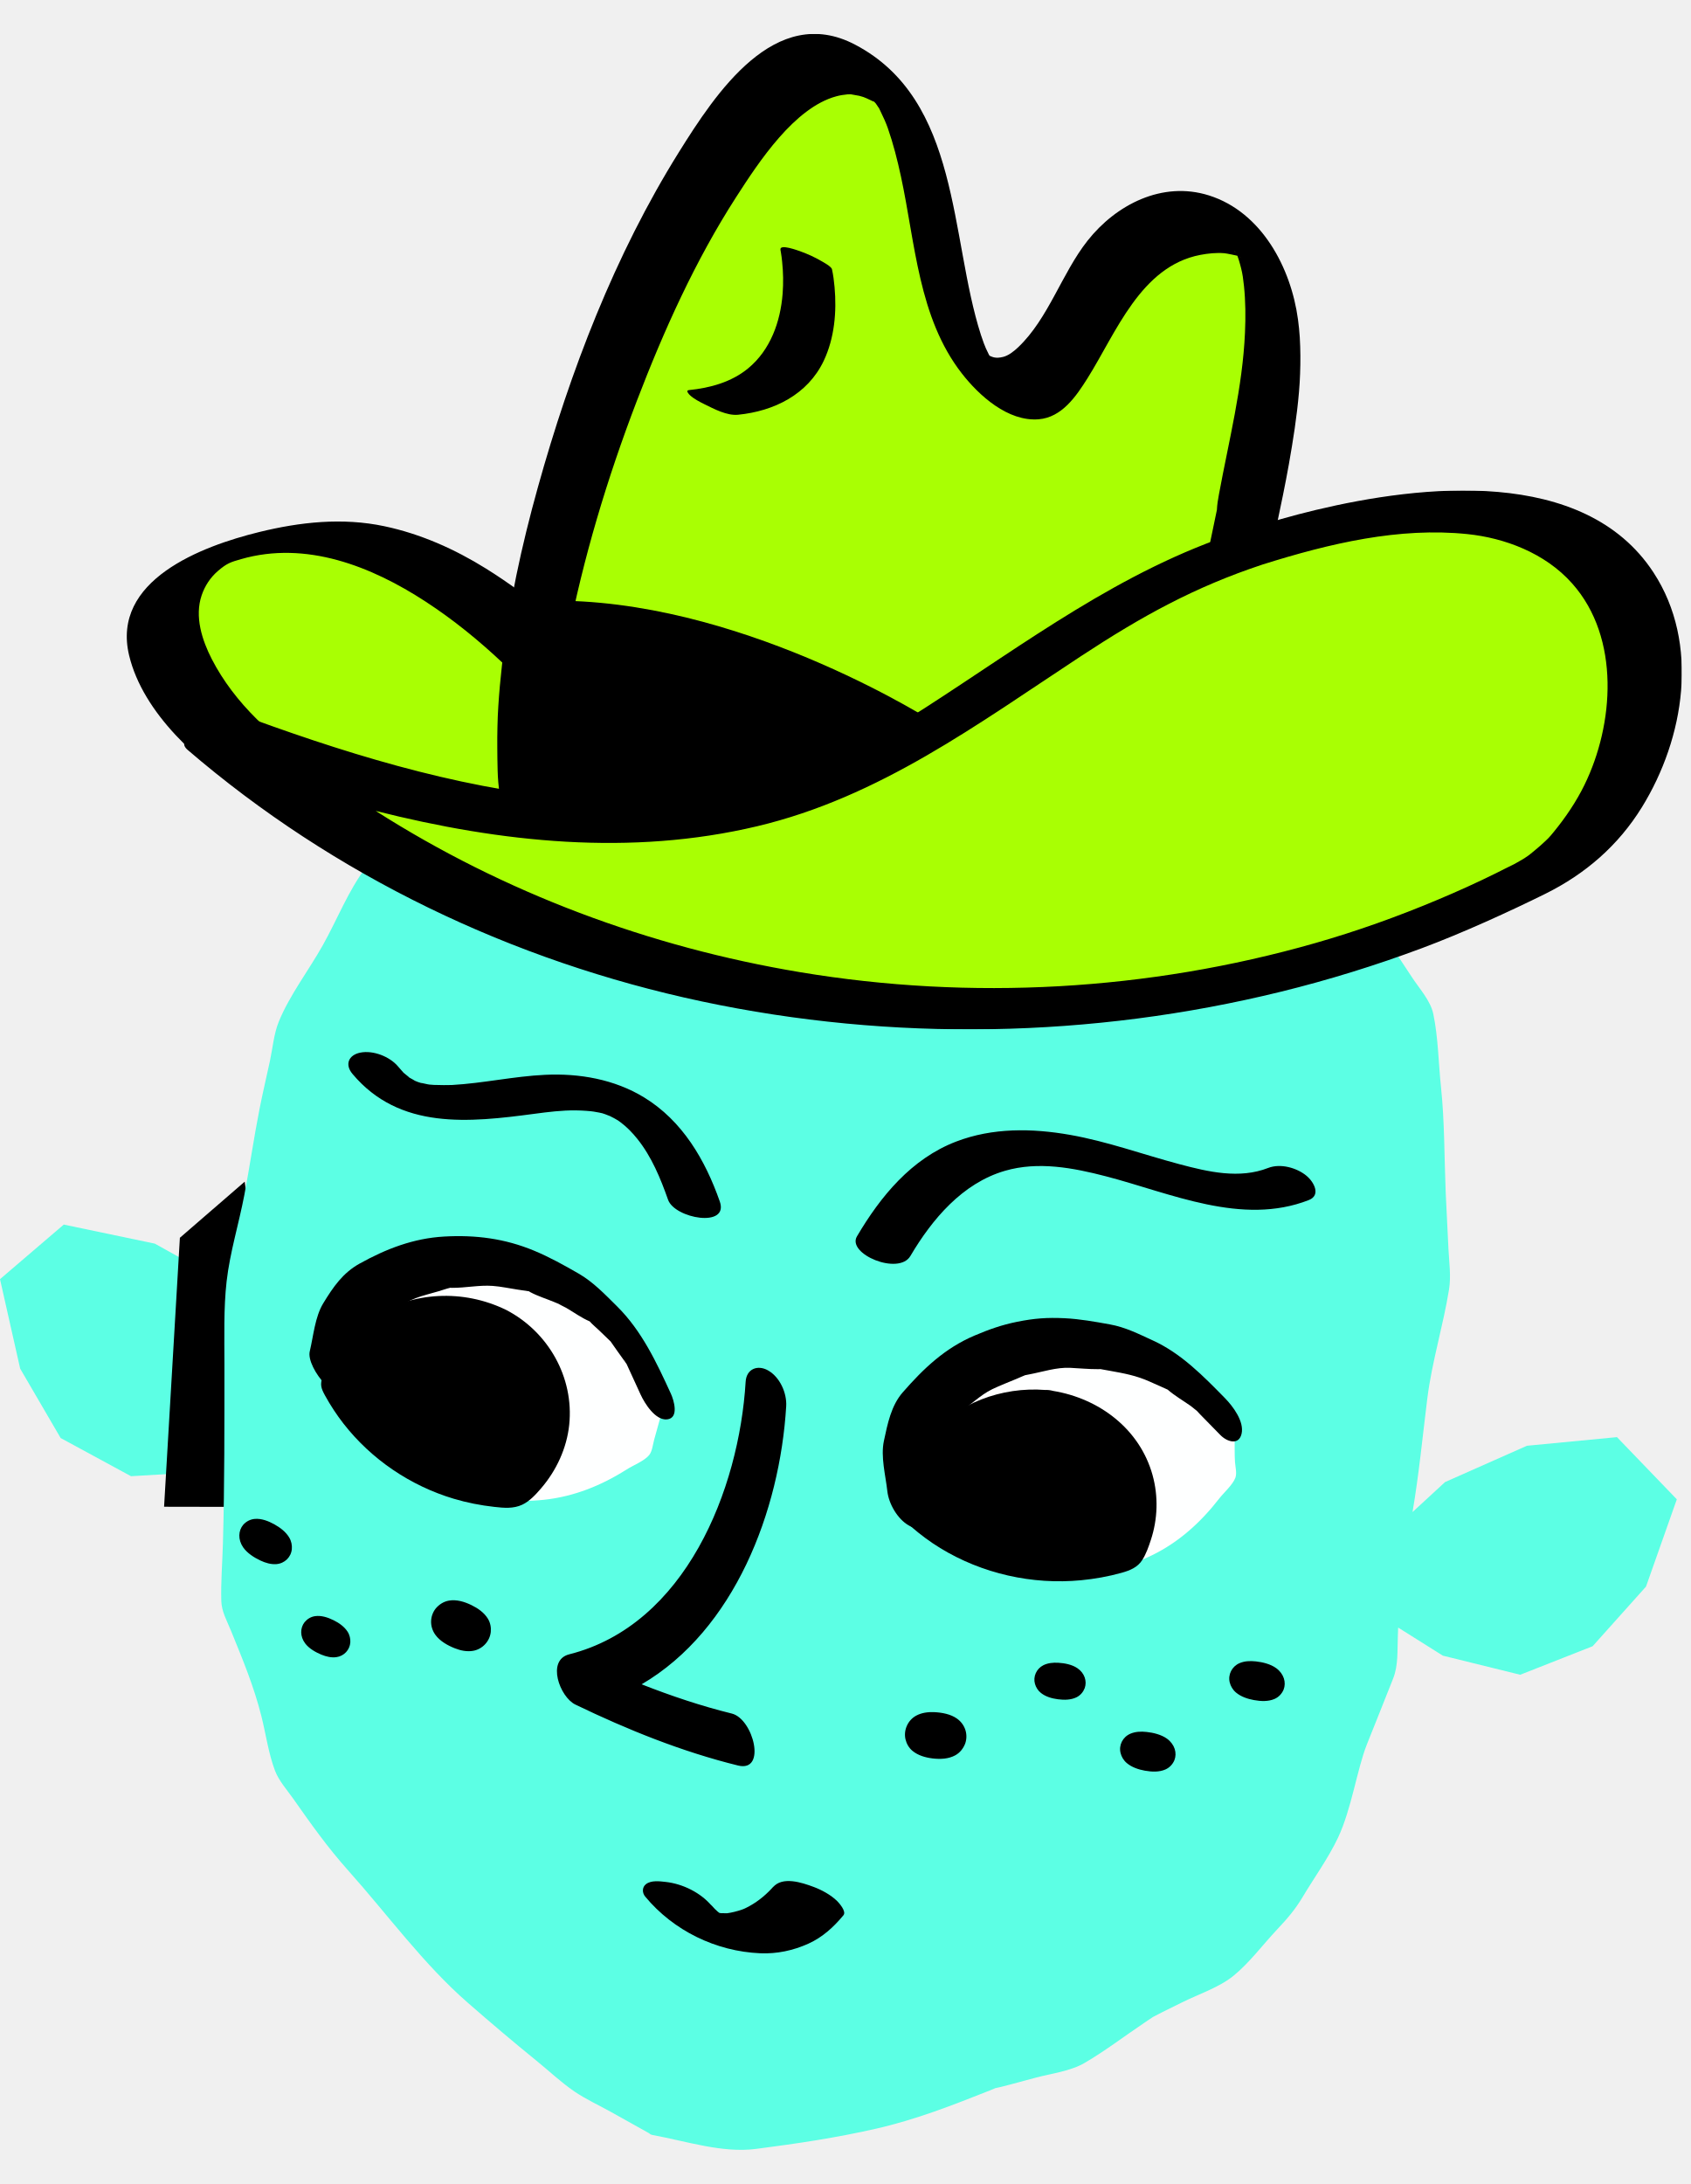
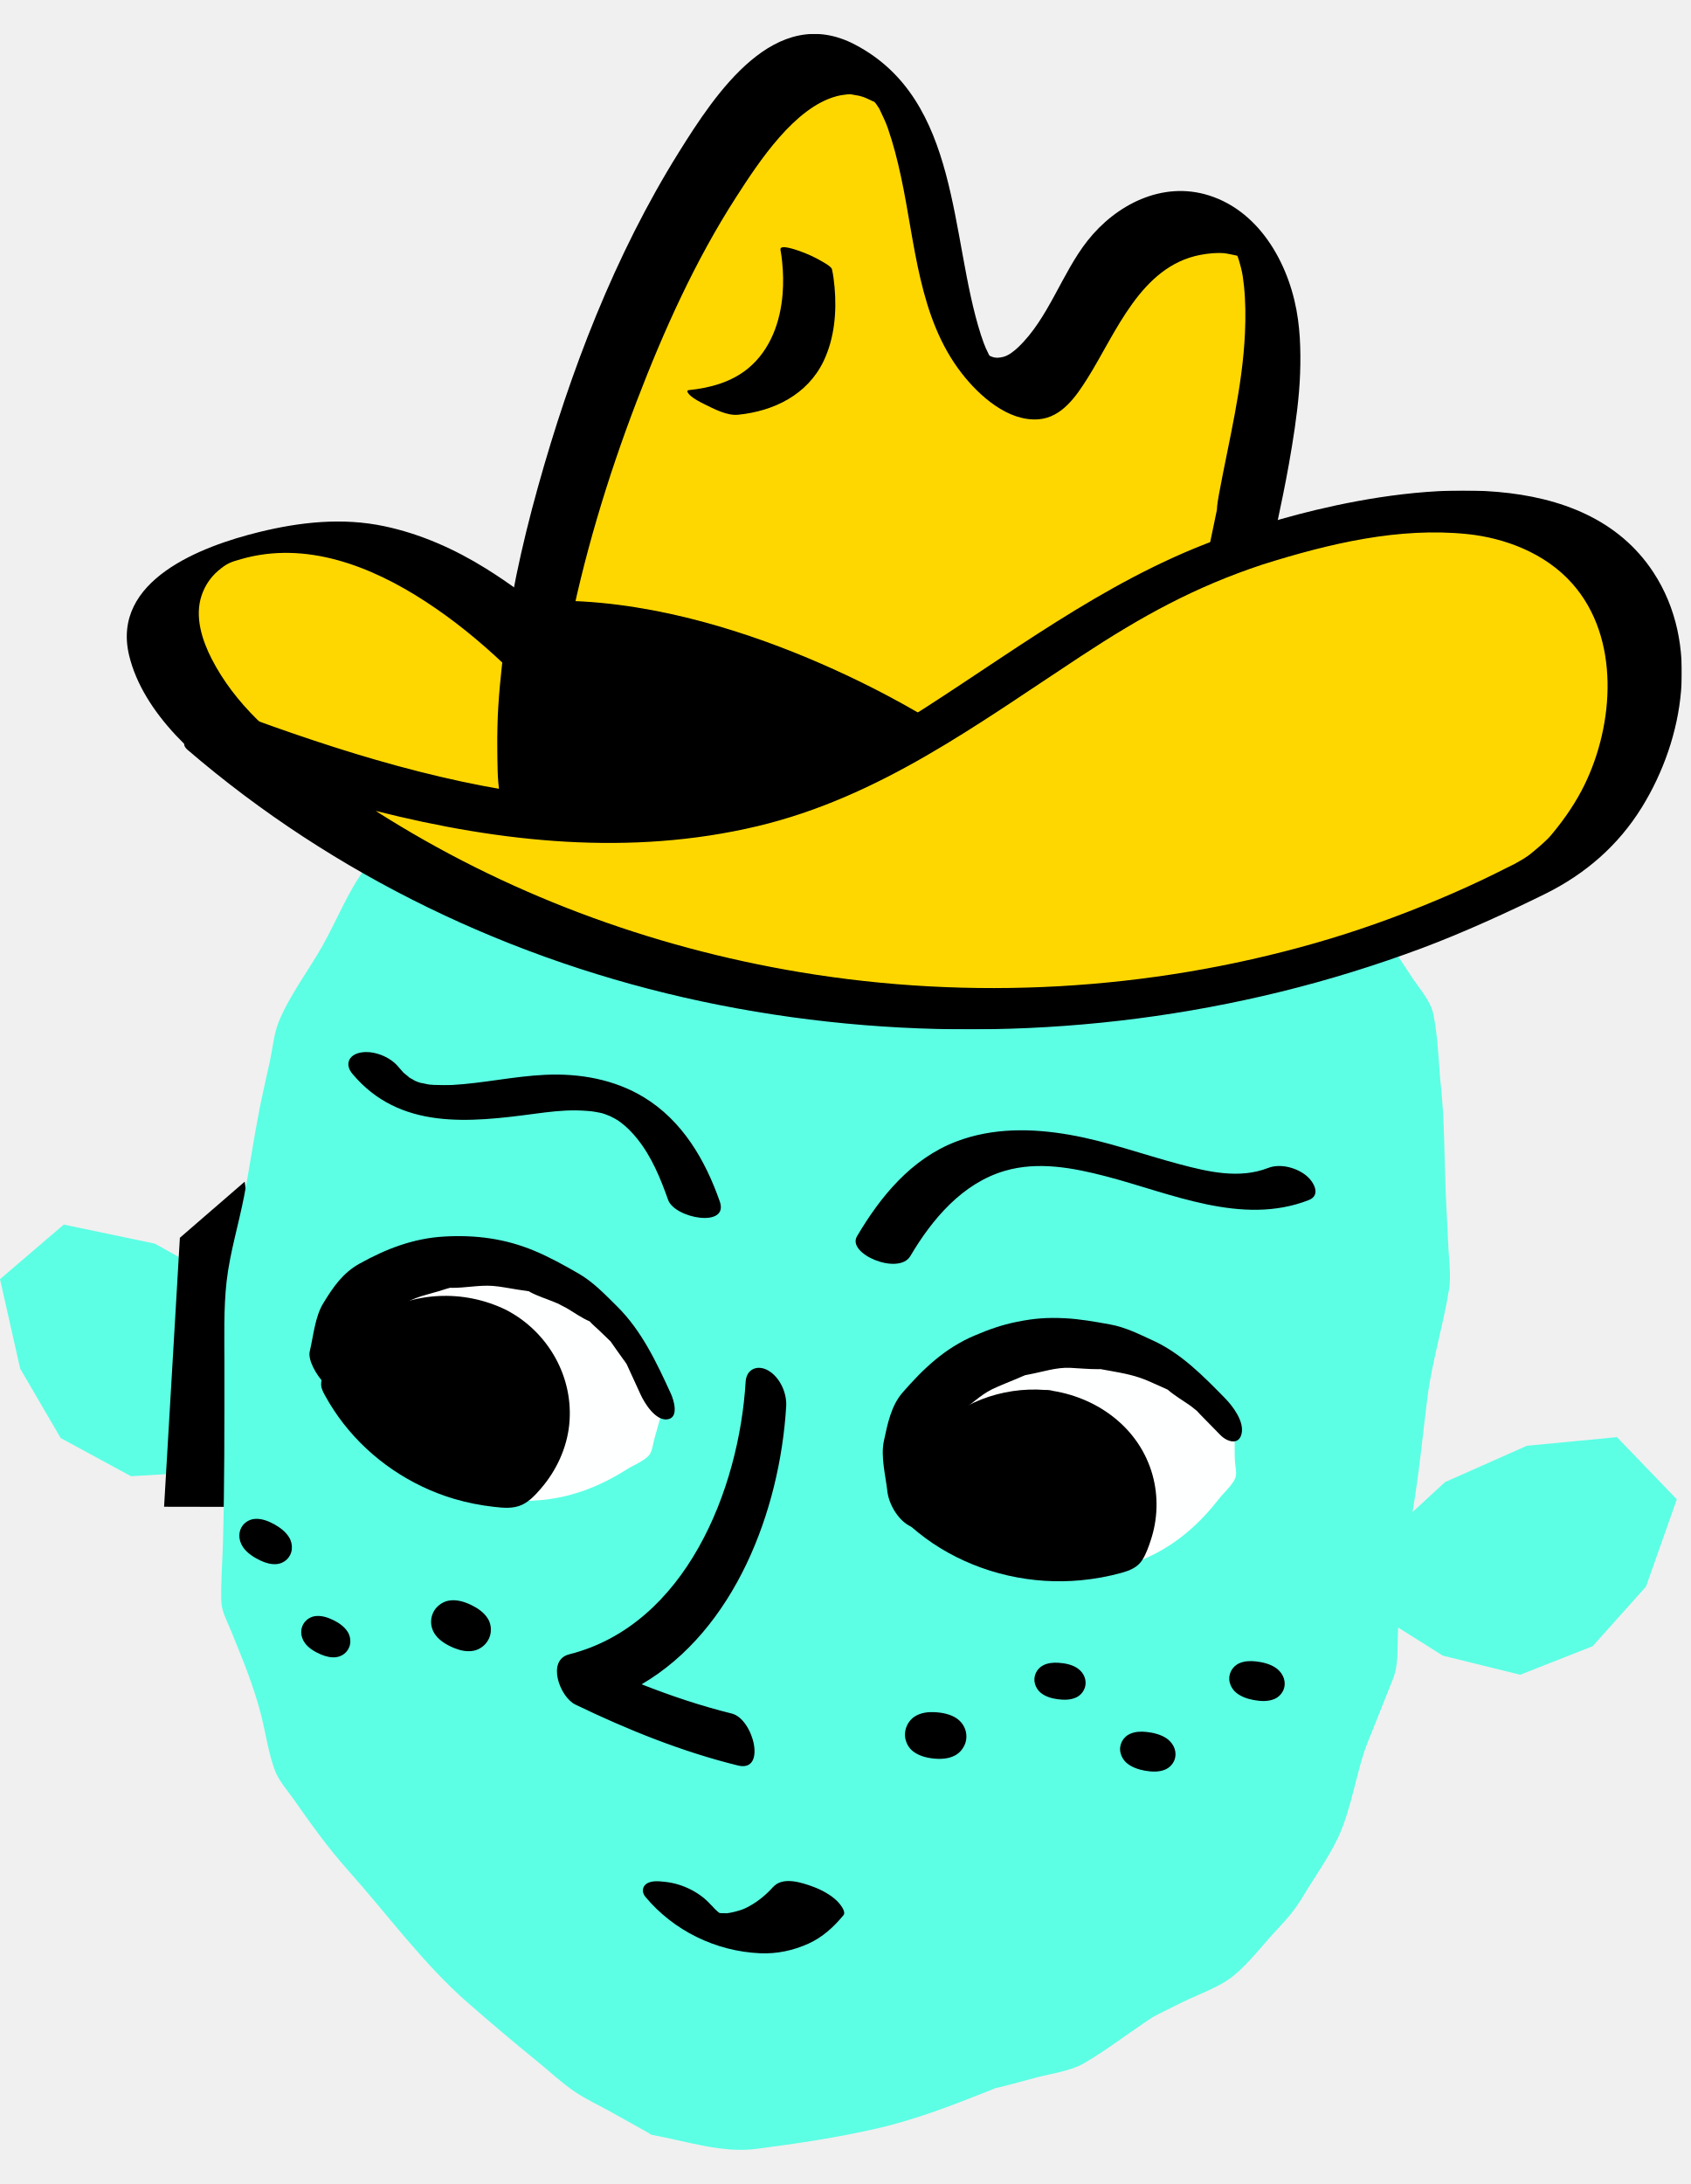
<svg xmlns="http://www.w3.org/2000/svg" height="155" viewBox="0 0 120 155" width="120">
  <mask id="a" fill="#fff">
    <path d="m.793.754h57.022v64.757h-57.022z" fill="#fff" fill-rule="evenodd" />
  </mask>
  <mask id="b" fill="#fff">
    <path d="m.122.817h106.323v38.244h-106.323z" fill="#fff" fill-rule="evenodd" />
  </mask>
  <g fill="none" fill-rule="evenodd">
    <path d="m0 89.453 1.432 6.35 2.873 4.925 4.995 2.71 5.629-.333 5.154-2.694.185-4.89-3.517-5.385-5.763-3.205-6.461-1.352z" fill="#5cffe4" transform="translate(0 1.33)" />
    <g transform="translate(8.624 1.654)">
      <path d="m8.746 82.21c.358 2.146 2.356 23.086 2.356 23.086l-8.079-.015 1.122-19.09z" fill="#000" />
      <path d="m106.153 100.34-6.392.613-5.81 2.576-2.31 2.129c.455-2.666.714-5.368 1.048-8.05.325-2.612 1.126-5.154 1.544-7.752.151-.933.006-1.905-.04-2.85l-.136-2.774-.045-.923-.018-.403c-.101-2.468-.074-4.956-.333-7.414-.178-1.698-.196-3.507-.544-5.18-.196-.948-.98-1.79-1.51-2.6-1.56-2.38-3.148-4.738-4.755-7.088-.579-.848-.953-1.486-1.807-2.032-1.48-.948-2.944-1.936-4.449-2.848-1.965-1.19-4.44-1.829-6.596-2.621-2.242-.823-4.523-1.796-6.857-2.326-2.683-.608-5.367-1.219-8.052-1.82l-3.607-.809c.289-.77.783-1.788.608-2.487-.249-.988-1.221-2.117-1.727-2.995-.433-.753-.827-1.824-1.46-2.423-.79-.745-2.025-1.265-2.944-1.84-.717-.447-1.735-1.415-2.607-1.519-.843-.1-2.105.747-2.828 1.054-1.156.491-2.463.884-3.554 1.51-.703.402-.872 1.156-1.202 1.88-.604 1.33-1.389 2.68-1.846 4.067-.241.731.044 1.62.276 2.425-1.8.194-3.653.322-5.392.726-.886.206-1.707.885-2.473 1.354-1.11.68-2.223 1.358-3.332 2.04-1.742 1.07-3.687 2.023-5.305 3.268-.69.532-1.247 1.3-1.835 1.94-.822.895-1.76 1.758-2.499 2.723-1.25 1.633-2.062 3.735-3.07 5.531-.998 1.782-2.357 3.543-3.128 5.43-.35.855-.437 1.896-.63 2.795-.247 1.138-.515 2.274-.74 3.414-.4 2.026-.69 4.072-1.077 6.099-.387 2.028-1.023 4.071-1.257 6.122-.221 1.938-.154 3.99-.156 5.943-.002 4.213.013 8.416-.105 12.629-.038 1.363-.154 2.75-.116 4.116.02.749.4 1.405.684 2.102.831 2.04 1.634 3.962 2.167 6.094.313 1.255.503 2.647.965 3.857.273.717.845 1.344 1.286 1.973 1.252 1.786 2.453 3.475 3.904 5.099 2.825 3.16 5.32 6.626 8.518 9.412 1.594 1.388 3.193 2.75 4.836 4.081.89.721 1.756 1.544 2.702 2.19.812.555 1.748.978 2.605 1.458l2.703 1.51c.048.055.124.103.267.129 2.369.43 4.916 1.292 7.322.98 2.894-.374 5.673-.785 8.514-1.434 2.84-.647 5.406-1.655 8.12-2.73.61-.241.097-.08.682-.22.848-.207 1.69-.45 2.536-.672 1.13-.299 2.463-.458 3.482-1.053 1.448-.848 2.81-1.89 4.203-2.826.2-.134.396-.274.599-.402l.048-.03.088-.047c.646-.342 1.31-.655 1.964-.983 1.162-.58 2.643-1.064 3.656-1.892 1.129-.92 2.079-2.205 3.076-3.265.724-.77 1.286-1.412 1.823-2.313.828-1.389 1.833-2.77 2.522-4.232.958-2.033 1.349-4.86 2.045-6.61.621-1.56 1.249-3.117 1.864-4.677.375-.952.289-1.983.333-3.002.01-.202.015-.407.022-.612l3.17 1.993 5.494 1.356 5.139-2.023 3.79-4.233 2.187-6.194z" fill="#5cffe4" />
      <path d="m79.04 102.11c-.077-1.051.104-2.562-.333-3.54-.238-.537-.856-.988-1.256-1.397-.37-.378-.723-.792-1.143-1.112-.961-.732-2.057-1.347-3.15-1.856-.563-.262-1.137-.614-1.733-.782-.634-.177-1.339-.226-1.985-.335-1.125-.191-2.266-.194-3.404-.25-2.03.387-4.116.733-5.882 1.882-1.957 1.274-3.507 2.634-4.91 4.504-.26.346-.464.527-.501.933-.055.615.131 1.345.192 1.957.1 1.04-.004 2.085.733 2.884 1.546 1.67 3.194 2.953 5.268 3.91 3.798 1.751 8.426 1.66 12.217-.187 1.92-.935 3.465-2.346 4.764-4.02.323-.416.968-.98 1.152-1.485.114-.309-.006-.79-.029-1.106" fill="#feffff" />
      <path d="m56.747 103.213c.008-.162.043-.157 0 0m21.588-5.632c-1.527-1.557-3.1-3.174-5.116-4.097-1.015-.465-1.956-.946-3.054-1.143-1.084-.196-2.123-.385-3.223-.44-1.24-.059-2.135.007-3.353.25-1.104.222-2.004.542-3.045.984-2.098.893-3.61 2.334-5.091 4.03-.818.933-1.076 2.231-1.335 3.444-.24 1.123.118 2.433.244 3.567.101.898.718 1.969 1.512 2.426.687.395 1.25.121 1.157-.72l-.163-1.453c-.037-.332-.066-.666-.11-.997-.013-.091-.013-.158-.01-.214.17-.48.275-.999.41-1.488.084-.302.166-.605.251-.905.012-.038.017-.06.024-.088.007.015.021.02.056-.01.436-.357.8-.914 1.169-1.336.187-.215.367-.44.564-.646.014-.014.019-.02.026-.03.03-.014.075-.038.159-.09.833-.513 1.52-1.263 2.404-1.688.572-.276 1.174-.5 1.758-.748.19-.08.38-.17.572-.244.1-.021.2-.04.3-.059.955-.18 1.929-.512 2.905-.464.651.03 1.31.098 1.96.094.103 0 .16 0 .192-.003.217.034.432.078.648.117 1.036.186 1.88.34 2.833.766.372.167.745.336 1.12.5l.163.074c.002 0 0 0 .003.003.498.432 1.1.78 1.64 1.16.074.053.334.275.421.336.102.111.217.234.259.277l1.418 1.447c.47.48 1.303.747 1.501-.082.21-.875-.615-1.964-1.17-2.53" fill="#000" />
      <path d="m73.19 103.04c-.913-3.287-3.795-5.447-7.07-5.982-.086-.023-.175-.044-.265-.054-.092-.011-.19-.015-.29-.012-3.07-.239-6.289.932-8.269 3.338-.966 1.172-1.637 2.574-1.863 4.081-.06.408-.113.853-.069 1.265.055.519.314.692.703 1.03.642.555 1.32 1.062 2.043 1.504 2.974 1.82 6.532 2.62 10.003 2.287.966-.093 1.94-.266 2.876-.528.596-.167 1.143-.384 1.48-.926.267-.428.444-.936.6-1.413.487-1.475.536-3.088.12-4.59" fill="#000" />
      <path d="m38.618 97.21c-.112-.602-.562-1.24-.816-1.795-.21-.459-.399-.887-.695-1.294-.758-1.04-1.545-2.009-2.457-2.91-1.017-1.006-1.906-1.583-3.159-2.289-.971-.547-2.032-.92-3.06-1.347-.032-.012-.047-.004-.07-.007-.009-.002-.018-.01-.027-.011-2.112-.336-4.175-.663-6.292-.164-1.093.257-2.053.526-3.09.947-1.123.457-2.006 1.006-3.025 1.677-.352.231-.467.286-.623.63-.262.576-.337 1.33-.493 1.945-.266 1.054-.615 1.744-.16 2.741.48 1.05.9 2.03 1.59 2.952.71.944 1.384 1.769 2.225 2.594 2.949 2.897 7.417 4.357 11.55 3.905 2.117-.23 4.061-1.016 5.849-2.154.444-.282 1.243-.597 1.585-1.009.225-.268.27-.776.363-1.108l.585-2.105c.108-.388.294-.795.22-1.198" fill="#feffff" />
      <path d="m35.72 94.863.073.157c-.045-.079-.084-.152-.072-.157m3.275 2.392c-1.01-2.202-2.066-4.463-3.815-6.192-.865-.855-1.689-1.73-2.746-2.338-1.044-.6-2.042-1.157-3.152-1.619-2.074-.861-4.152-1.128-6.387-1.001-2.175.125-4.109.873-5.995 1.92-1.186.66-1.868 1.646-2.581 2.818-.588.969-.694 2.308-.956 3.408-.284 1.186 2.256 4.184 2.671 2.447l.365-1.533.197-.82c.017-.079.039-.16.057-.242.006-.008.012-.01.024-.025.35-.448.66-.936.99-1.4.176-.252.344-.513.532-.756l.013-.018c.018-.005.042-.014.077-.03.872-.434 1.679-1.046 2.586-1.395.535-.204 1.11-.334 1.657-.499.267-.08.535-.178.807-.242.016.004.046.007.109.007.962.009 1.938-.208 2.897-.138.586.042 1.178.175 1.759.261l.784.117.03.003c.018.014.047.033.094.06.529.284 1.138.471 1.692.7.211.09.422.177.635.265-.677-.284.056.055.222.15.543.314 1.093.718 1.67.961l.002.001c.195.223.447.426.658.628l.78.752.044.041c.305.457.644.902.953 1.345l.183.258.199.432.8 1.744c.286.624 1.053 1.853 1.887 1.755.855-.102.47-1.365.258-1.825" fill="#000" />
      <path d="m27.3 91.31c-3.049-1.484-6.593-1.298-9.488.48-1.294.797-2.392 1.95-3.11 3.293-.164.307-.298.626-.417.953-.21.576-.12.835.165 1.355.384.697.821 1.364 1.31 1.992 1.975 2.534 4.748 4.41 7.824 5.33.937.28 1.91.47 2.881.578.675.075 1.35.142 1.985-.157.524-.245.968-.733 1.341-1.169 1.082-1.26 1.817-2.842 1.99-4.504.35-3.367-1.495-6.605-4.48-8.151m16.019 28.648c-2.166-.534-4.304-1.252-6.399-2.075 6.599-3.865 9.813-12.303 10.261-19.73.057-.942-.445-2.072-1.29-2.549-.742-.418-1.533-.105-1.588.804-.463 7.65-4.263 17.262-12.521 19.346-1.636.411-.672 3.032.434 3.566 3.687 1.78 7.564 3.346 11.548 4.326 2.049.503 1.087-3.312-.444-3.688m15.981.356c-.448-.319-1.074-.431-1.607-.455-.457-.02-.9.04-1.283.246-.598.322-.916 1.036-.76 1.687.073.302.236.6.495.814.396.327.914.474 1.419.536.562.068 1.136.04 1.612-.218.343-.186.577-.494.71-.837.216-.618.023-1.34-.586-1.773m8.548-3.577c-.382-.26-.906-.357-1.35-.383-.38-.023-.748.017-1.063.174-.491.246-.742.806-.597 1.321.068.24.209.479.43.651.336.264.772.388 1.193.443.47.063.948.05 1.34-.146.28-.144.47-.382.572-.653.168-.484-.009-1.057-.525-1.407m6.369 5.009c-.406-.295-.97-.43-1.451-.482-.412-.046-.812-.024-1.158.126-.542.234-.832.813-.693 1.368.063.259.21.519.444.716.355.298.821.454 1.276.537.51.092 1.027.106 1.458-.082.31-.136.523-.378.643-.659.199-.505.028-1.123-.52-1.524m7.75-5.007c-.404-.296-.968-.43-1.45-.483-.413-.046-.813-.023-1.159.126-.542.235-.832.814-.693 1.369.065.259.21.518.444.715.356.298.823.454 1.278.536.508.093 1.026.107 1.457-.08.31-.136.523-.379.644-.66.198-.505.027-1.122-.521-1.523m-59.688-2.369c.322.448.876.757 1.373.953.426.169.863.256 1.292.185.673-.11 1.205-.683 1.268-1.348.03-.31-.028-.644-.204-.932-.267-.437-.71-.744-1.166-.966-.511-.248-1.062-.41-1.597-.32-.385.065-.706.28-.943.562-.404.513-.458 1.26-.023 1.866m-9.245.606c.276.368.74.63 1.15.8.355.146.714.227 1.063.18.547-.072.963-.52.995-1.055.013-.249-.043-.52-.196-.755-.233-.36-.604-.617-.983-.807-.426-.21-.882-.355-1.315-.295-.313.043-.568.207-.753.43-.316.402-.336 1.003.04 1.502m-4.396-6.808c.287.41.777.72 1.215.927.375.177.76.286 1.136.258.59-.045 1.051-.498 1.1-1.07.024-.265-.03-.558-.187-.82-.238-.398-.63-.696-1.034-.923-.45-.252-.935-.434-1.403-.396-.339.027-.62.187-.824.414-.351.412-.39 1.053-.003 1.61m42.155 25.094c-.436-.43-1.09-.786-1.656-.997-.84-.313-2.231-.782-2.908.034l.104-.127c-.503.581-1.088 1.08-1.762 1.452-.081.044-.162.086-.245.127l-.138.065-.15.057c-.087.03-.174.06-.263.085-.178.053-.359.096-.54.132-.083.015-.165.027-.247.04h-.051c-.129.003-.27-.006-.406-.005-.04-.014-.069-.017-.086-.015l-.022-.014-.106-.082c-.067-.059-.132-.12-.196-.182-.091-.088-.497-.555-.21-.209-.787-.947-2.063-1.58-3.288-1.716-.43-.049-1.024-.126-1.392.156-.286.219-.285.613-.057.887 2.007 2.42 5.02 3.887 8.165 4.021 1.19.051 2.344-.197 3.423-.685 1.01-.46 1.78-1.169 2.482-2.013.23-.278-.323-.884-.45-1.011m30.599-52.026c-2.041.797-4.251.278-6.29-.264-2.592-.689-5.126-1.617-7.776-2.084-2.698-.474-5.497-.518-8.09.479-3.17 1.218-5.356 3.88-7.034 6.725-.736 1.247 2.966 2.797 3.794 1.391 1.54-2.607 3.692-5.166 6.711-6.044 2.362-.688 4.841-.214 7.165.39 4.604 1.195 9.652 3.543 14.402 1.687.887-.346.353-1.291-.145-1.71-.694-.585-1.866-.91-2.737-.57m-64.999-6.674c3.345 3.989 8.293 3.448 12.907 2.832 1.026-.137 1.96-.25 2.918-.243.485.003 1.093.05 1.296.086.683.12.597.1 1.107.3.133.057.125.05-.027-.02.124.057.244.12.365.186.3.167.282.158.474.301.45.338.827.73 1.178 1.167 1.014 1.263 1.649 2.804 2.182 4.32.47 1.337 4.34 2.025 3.672.123-1.036-2.951-2.65-5.725-5.382-7.39-2.101-1.28-4.584-1.713-7.015-1.598-2.224.105-4.402.601-6.622.724-.2.012-.893.009-1.28-.007-.123-.008-.247-.017-.37-.03.187.024.169.02-.055-.012-.083-.015-.82-.187-.367-.056-.23-.067-.462-.149-.68-.248.423.192-.25-.16-.323-.207.269.18-.3-.261-.351-.31.008.007-.304-.34-.39-.444-.591-.705-1.771-1.168-2.683-.984-.828.167-1.118.839-.554 1.51" fill="#000" />
-       <path d="m39.194 56.21s-13.514-21.897-27.872-19.59c-15.688 2.519-5.62 13.646.065 17.003" fill="#a9ff03" />
+       <path d="m39.194 56.21s-13.514-21.897-27.872-19.59c-15.688 2.519-5.62 13.646.065 17.003" fill="gold" />
      <path d="m41.753 55.366c-3.967-6.411-9.465-12.671-15.882-16.669-2.225-1.385-4.64-2.46-7.21-3.004-2.967-.629-5.983-.302-8.902.416-4.071 1.001-10.506 3.415-9.215 8.763.985 4.083 4.968 7.677 8.438 9.754.837.501 2.52-.207 3.313-.54.273-.114 2.23-1.03 1.498-1.468-2.964-1.774-5.784-4.388-7.377-7.483-.7-1.357-1.238-3.028-.727-4.537.228-.672.615-1.263 1.151-1.726.655-.564.924-.636 1.648-.844 4.603-1.326 9.245.502 13.093 3.01 3.944 2.57 7.325 5.955 10.317 9.565 1.698 2.047 3.335 4.188 4.737 6.452.714 1.155 5.52-1.04 5.118-1.69" fill="#000" />
-       <path d="m79.685 36.212c-.189-1.485 6.251-21.73-2.848-22.084-9.1-.354-9.16 14.527-14.813 11.349-5.934-3.337-2.361-21.315-11.276-22.597-8.916-1.283-24.605 37.03-21.81 54.019l10.374 6.436 35.091-1.74z" fill="#a9ff03" />
+       <path d="m79.685 36.212c-.189-1.485 6.251-21.73-2.848-22.084-9.1-.354-9.16 14.527-14.813 11.349-5.934-3.337-2.361-21.315-11.276-22.597-8.916-1.283-24.605 37.03-21.81 54.019l10.374 6.436 35.091-1.74z" fill="gold" />
      <path d="m53.442 5.581-.08-.036c.006.005.027.013.08.036" fill="#000" />
    </g>
    <path d="m47.282 56.64-.58 2.787c-10.125.502-20.248 1.005-30.373 1.505-1.283.065-2.568.128-3.85.192l-7.704-4.779c-.356-4.2.21-8.483 1.003-12.592 1.116-5.782 2.824-11.457 4.93-16.954 1.915-4.994 4.147-9.959 7.05-14.465 1.625-2.524 4.141-6.352 7.112-7.154.263-.072.522-.11.793-.137.033-.003.16-.004.226-.006.086.02.512.087.613.11.446.109.6.228.988.399-.009-.007.013-.001.045.007.01.011.022.016.035.028l.01.005-.01-.005c.043.041.08.084.105.115l.022.033c.061.094.083.126.09.134h.001c.213.359-.073-.212.19.323.247.502.42.896.545 1.25.39 1.117.68 2.265.93 3.422 1.024 4.724 1.235 10.021 4.32 13.985 1.23 1.583 3.278 3.434 5.456 3.26 1.649-.131 2.668-1.638 3.466-2.907 2.035-3.234 3.774-7.948 8.01-8.76.547-.104 1.136-.166 1.694-.12.197.015.836.16.915.176.008.002.016.01.025.014.034.09.068.18.094.272.058.2.119.398.168.601.106.428.151.763.205 1.274.113 1.09.119 2.19.071 3.285-.17 3.907-1.144 7.673-1.85 11.5-.063.348-.13.724-.143 1.09zm-11.499-32.955h-.001c.237.275.118.146.001 0m17.385-7.477c.013.019.025.035.04.059-.168-.186-.118-.14-.04-.059m.306.365c.052.032.105.064.16.076-.007 0-.24-.097-.16-.076m4.164 4.439c-.496-3.66-2.577-7.62-6.327-8.799-3.3-1.038-6.587.652-8.612 3.218-1.831 2.321-2.769 5.513-4.917 7.556-.348.329-.712.601-1.078.69-.517.127-.741.014-.96-.085l-.073-.133-.001-.004c-.063-.13-.125-.258-.186-.388-.065-.14-.21-.516-.352-.955-2.227-6.921-1.429-16.667-8.938-20.601-5.675-2.972-9.905 3.48-12.493 7.623-4.555 7.289-7.724 15.56-10.023 23.815-1.15 4.129-2.07 8.34-2.543 12.603-.217 1.948-.363 3.907-.34 5.868.023 2.08-.014 4.556 1.384 6.223.784.931 1.866 1.479 2.883 2.11l4.436 2.752 3.655 2.267c.63.391 1.227.75 1.987.739 5.308-.082 10.637-.529 15.94-.79l17.864-.887 1.021-.05c.24-.033.397-.166.472-.395l4.624-22.221.653-3.144c.037-.107.055-.236.041-.405l-.004-.062c.017-.121.037-.243.058-.364.097-.513.204-1.024.312-1.535.305-1.449.611-2.897.869-4.354.591-3.347 1.109-6.896.648-10.292" fill="#000" mask="url(#a)" transform="translate(34.496 1.654)" />
    <path d="m73.459 55.052-1.383 6.647-33.279 1.648-10.282-6.057c1.243-4.087 1.257-9.443 2.618-15.312 13.432.295 26.651 8.828 26.651 8.828z" fill="#000" transform="translate(8.624 1.654)" />
    <path d="m73.459 55.052-1.383 6.647-33.279 1.648-10.282-6.057c1.243-4.087 1.257-9.443 2.618-15.312 13.432.295 26.651 8.828 26.651 8.828z" stroke="#000" transform="translate(8.624 1.654)" />
-     <path d="m80.254 37.222c35.197-11.338 31.249 18.41 19.592 23.56-29.028 14.848-67.332 11.754-92.732-10.209 46.101 16.904 49.404-5.705 73.14-13.352" fill="#a9ff03" transform="translate(8.624 1.654)" />
+     <path d="m80.254 37.222c35.197-11.338 31.249 18.41 19.592 23.56-29.028 14.848-67.332 11.754-92.732-10.209 46.101 16.904 49.404-5.705 73.14-13.352" fill="gold" transform="translate(8.624 1.654)" />
    <path d="m99.54 21.7c-.587 1.199-1.333 2.303-2.176 3.335-.335.411-.374.459-.99 1.012-.232.209-.48.4-.719.6-.01.009-.06.047-.113.085-.097.066-.258.176-.288.194-.24.147-.484.283-.73.42h-.002c-.438.21-.867.433-1.3.648-1.348.668-2.723 1.286-4.11 1.869-2.84 1.194-5.744 2.233-8.707 3.079-11.833 3.38-24.413 4.084-36.551 2.06-10.695-1.783-21.01-5.632-30.122-11.445 8.894 2.247 18.11 3.219 27.078 1.088 8.698-2.065 15.649-7.254 22.976-12.065 4.367-2.867 8.072-4.91 12.903-6.511 4.788-1.506 9.7-2.66 14.546-2.157 2.593.27 5.489 1.318 7.43 3.507 3.443 3.875 2.953 10.035.874 14.281m4.895-15.064c-4.94-7.555-16.526-6.21-23.96-4.44-1.639.391-3.257.859-4.861 1.37-.108.034-.235.077-.372.125l-.312.096c-8.269 2.69-15.02 7.834-22.235 12.478-1.674 1.077-3.384 2.102-5.154 3.012l-.49.247-.403.193c-.473.22-.948.432-1.428.634-.452.19-.906.371-1.365.544-.252.094-.503.185-.755.274-.138.048-.629.212-.684.232-1.82.572-3.984 1.027-5.926 1.25-2.576.296-4.752.312-7.423.14-8.28-.536-16.419-2.957-24.173-5.786-1.105-.404-2.353-.253-3.399.278-.504.256-1.945 1.226-1.125 1.93 10.421 8.962 23.076 15.007 36.503 17.863 13.513 2.874 27.691 2.61 41.104-.685 3.393-.833 6.743-1.871 10.017-3.092 2.933-1.094 6.285-2.633 8.757-3.856 2.845-1.408 5.183-3.429 6.86-6.146 3.024-4.9 4.12-11.62.824-16.661" fill="#000" mask="url(#b)" transform="translate(12.936 33.994)" />
    <path d="m57.255 50.518s-12.782-8.252-25.77-8.535" stroke="#000" stroke-width="2" transform="translate(8.624 1.654)" />
    <path d="m46.778 16.082c-.04-.184.01.05.026.155.039.226.068.455.09.684.079.749.093 1.505.036 2.257-.153 1.998-.865 4.006-2.452 5.313-1.181.975-2.702 1.39-4.202 1.54-.263.027.026.316.067.355.277.265.7.481 1.036.647.678.333 1.598.827 2.387.748 2.55-.254 4.94-1.431 6.079-3.824.767-1.615.929-3.481.77-5.244-.038-.422-.092-.844-.183-1.258-.043-.2-.642-.516-.758-.584-.443-.258-.932-.484-1.412-.659-.214-.079-1.585-.598-1.484-.13" fill="#000" transform="translate(8.624 1.654)" />
  </g>
</svg>
